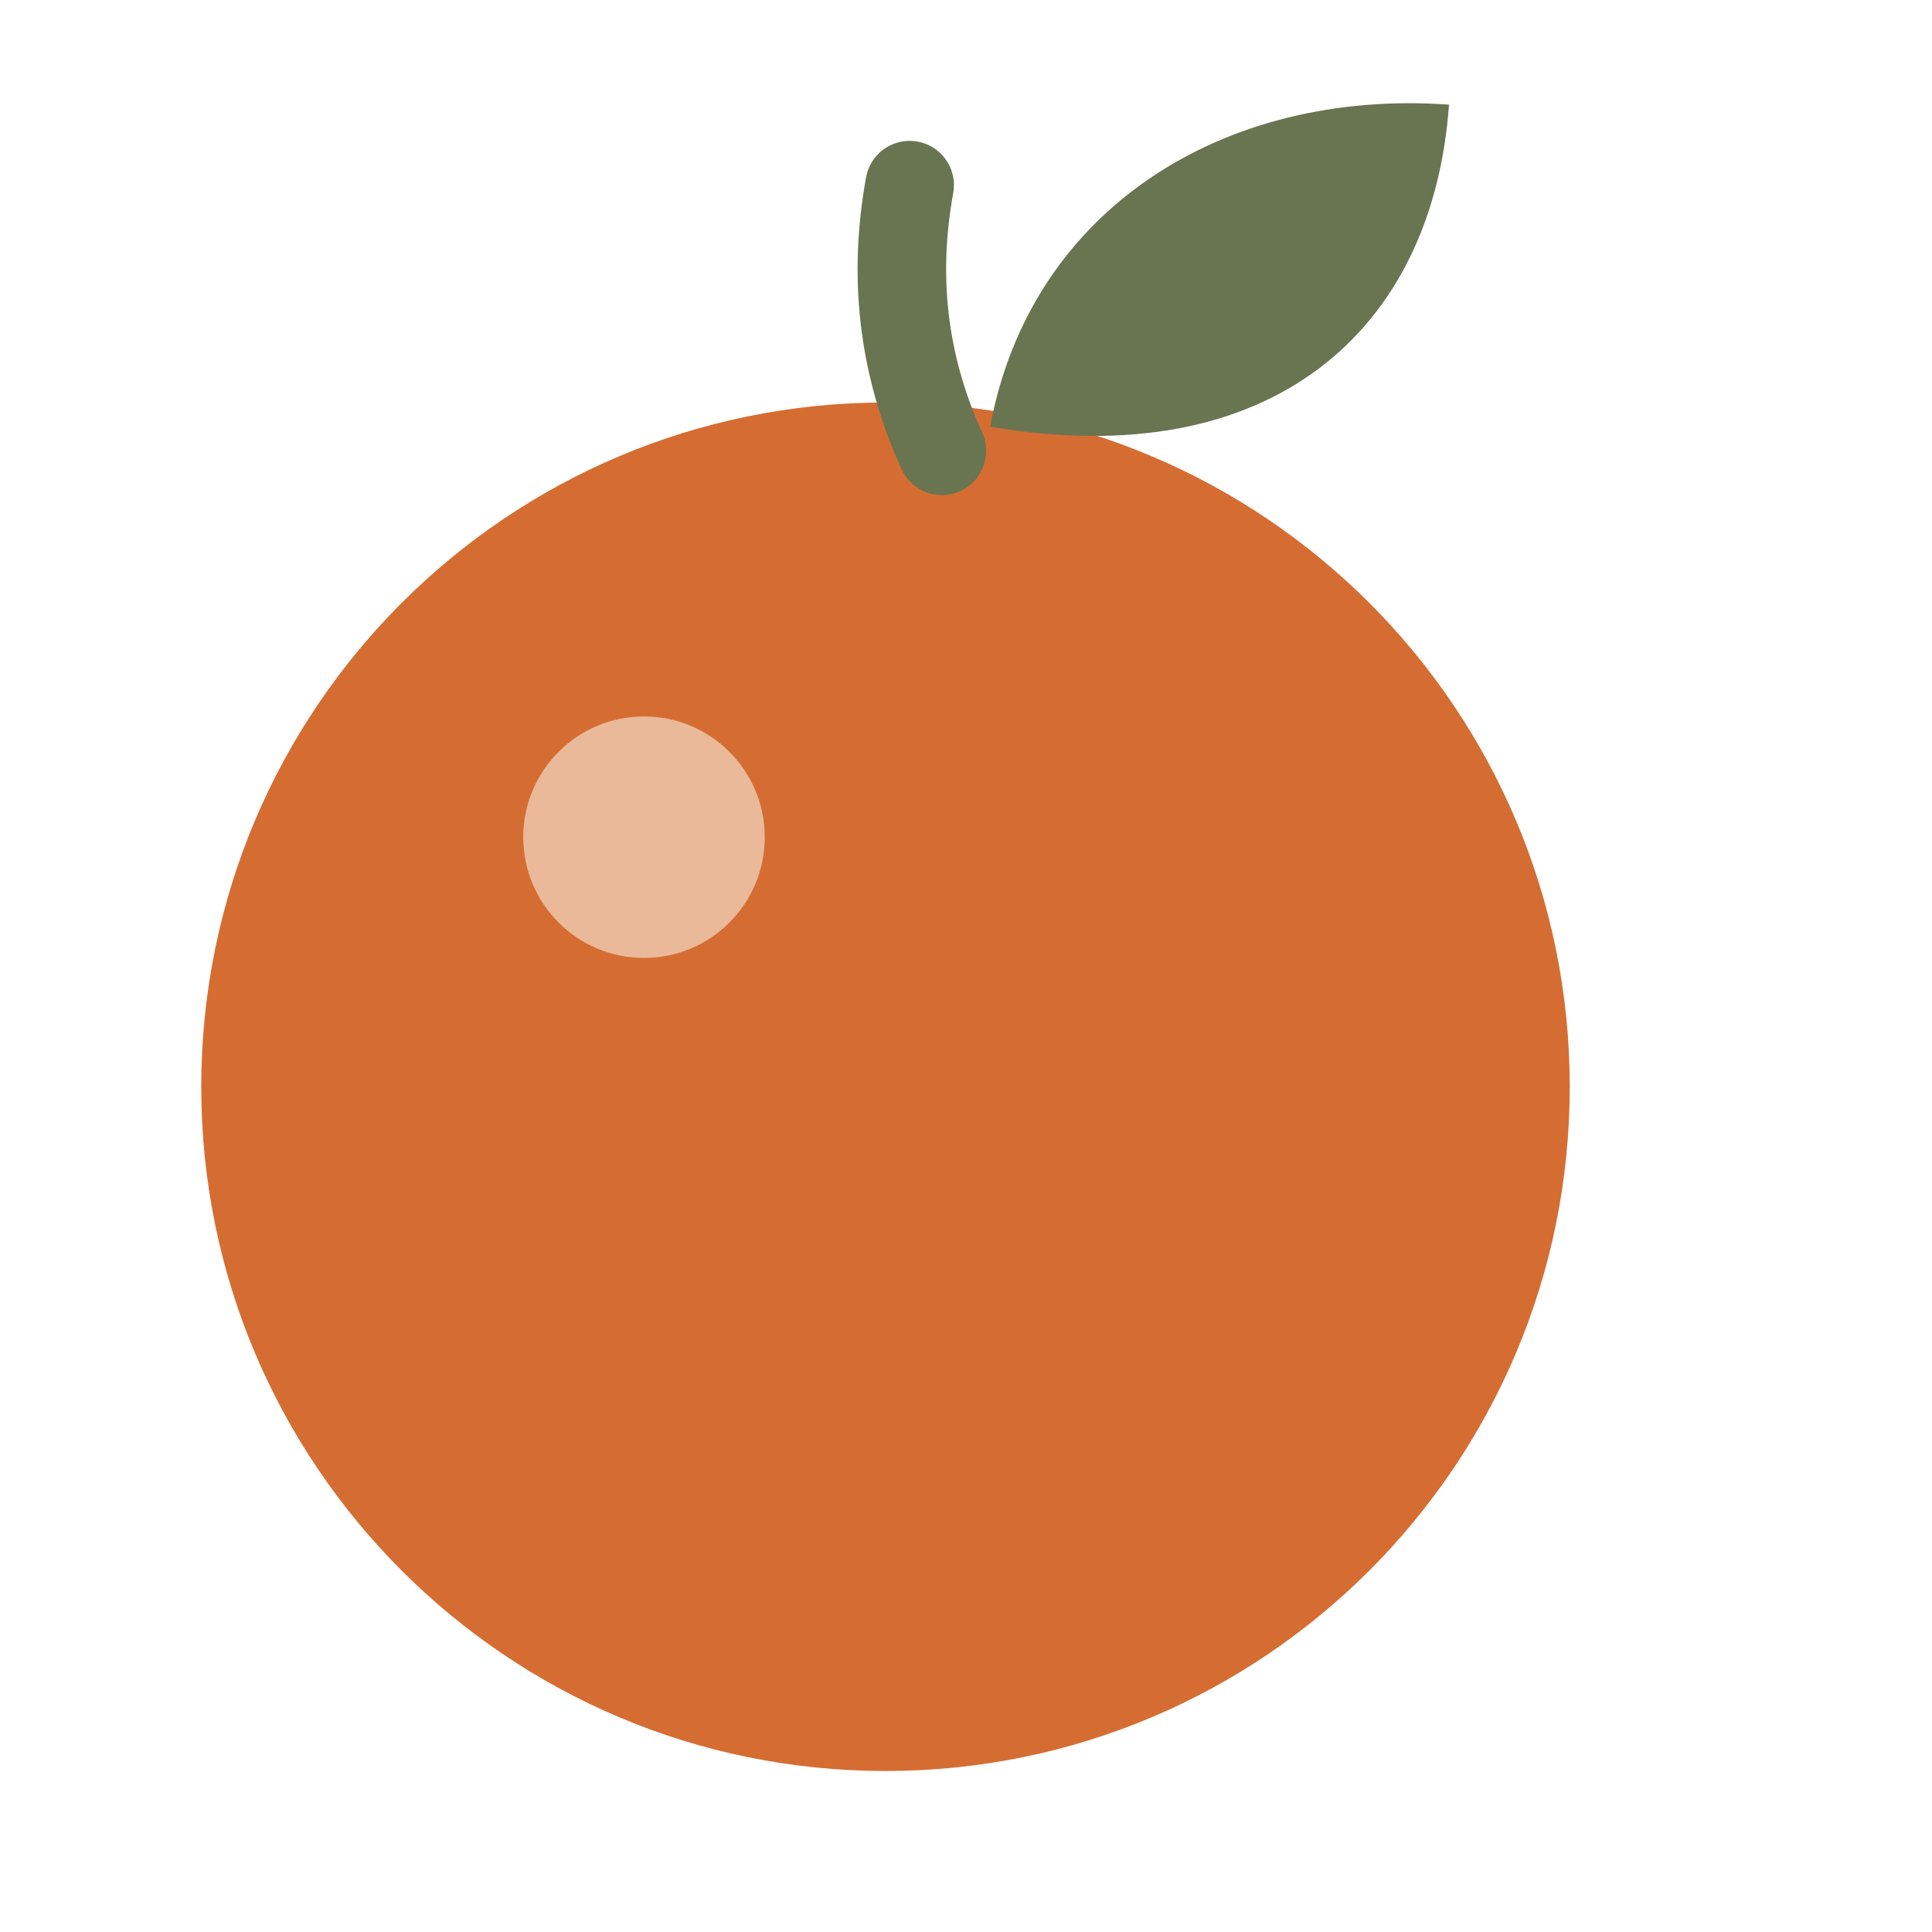
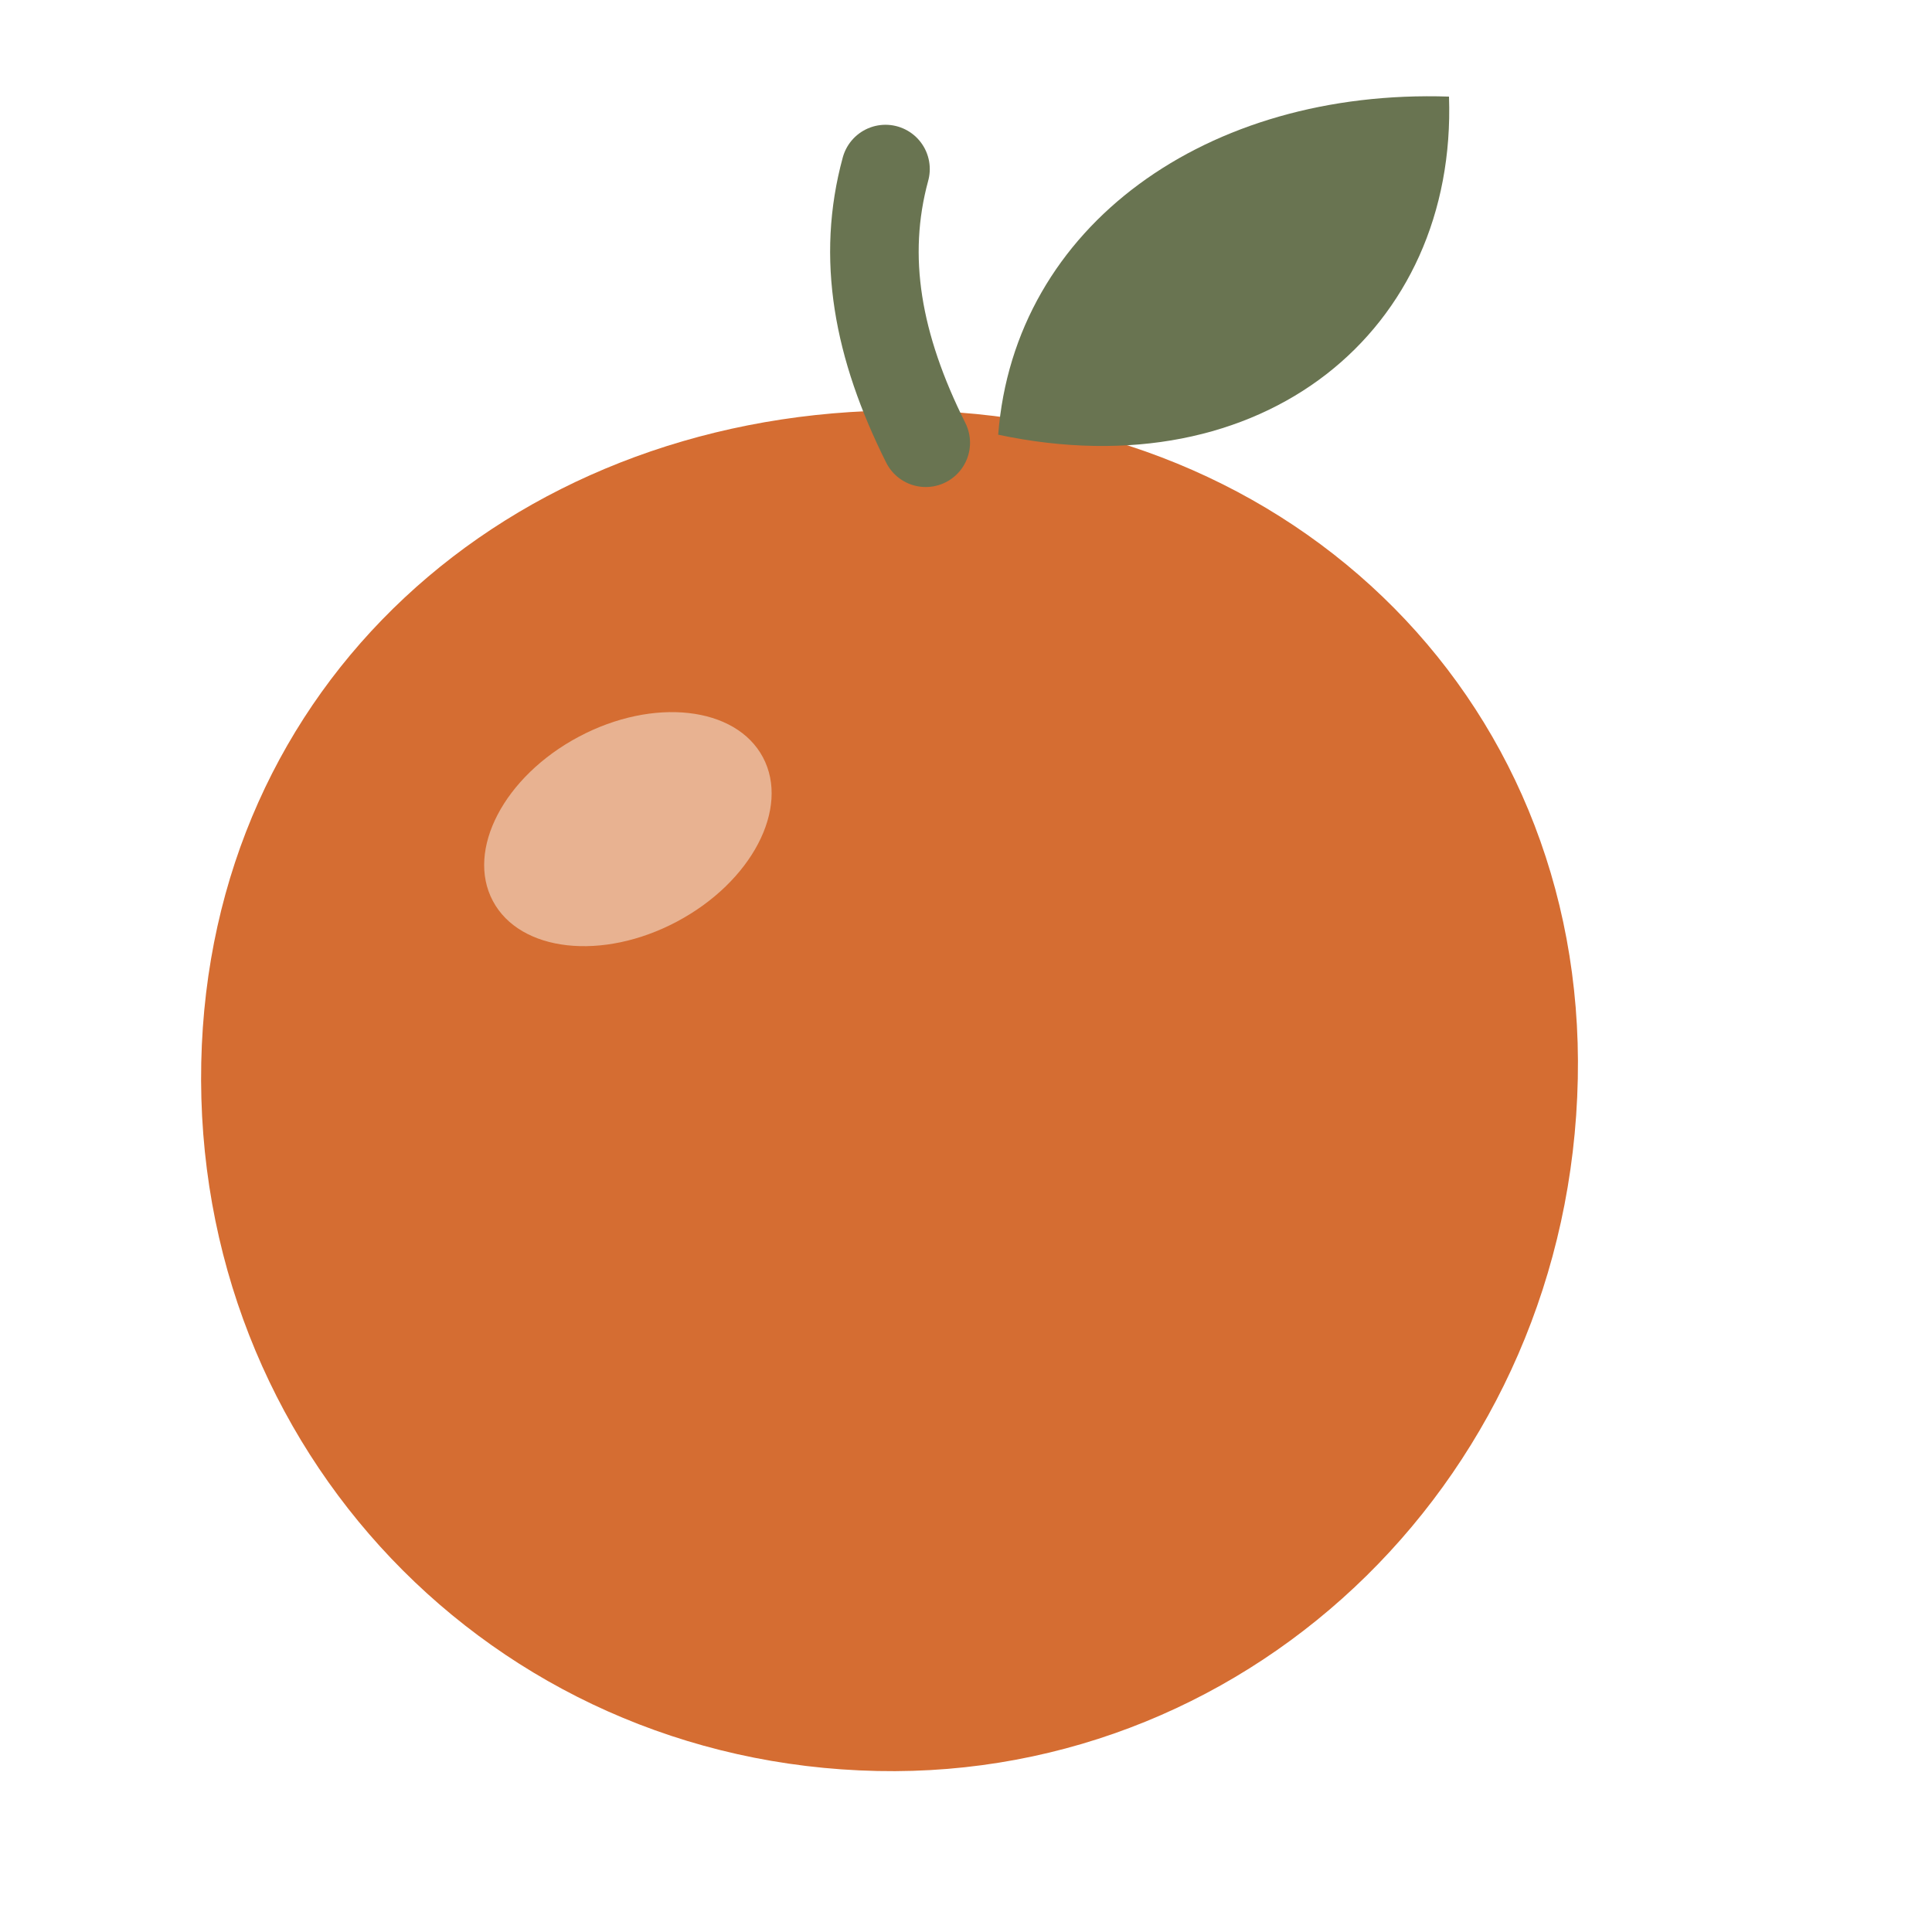
<svg xmlns="http://www.w3.org/2000/svg" viewBox="0 0 24 24">
-   <circle cx="11" cy="13.5" r="8.5" fill="#d56d32" />
-   <path d="M12.3 5.3c.5-2.7 2.9-4.2 5.7-4-.2 2.8-2.2 4.6-5.7 4z" fill="#697451" />
-   <path d="M11.7 5.6c-.5-1.1-.6-2.2-.4-3.3" stroke="#697451" stroke-width="1.1" stroke-linecap="round" fill="none" />
-   <circle cx="8" cy="10.4" r="1.5" fill="#fbf7ef" opacity=".55" />
+   <path d="M11 5.1c4.9-.1 8.7 3.5 8.6 8.3-.1 4.9-4 8.7-8.7 8.6-4.8-.1-8.5-4-8.4-8.8.1-4.7 3.8-8 8.5-8.1z" fill="#d56d32" />
+   <path d="M12.4 5.4c.2-2.6 2.6-4.3 5.6-4.2.1 2.9-2.3 4.9-5.6 4.2z" fill="#697451" />
+   <path d="M11.5 5.5c-.6-1.2-.8-2.3-.5-3.4" stroke="#697451" stroke-width="1.1" stroke-linecap="round" fill="none" />
+   <ellipse cx="7.8" cy="10.3" rx="1.9" ry="1.3" transform="rotate(-28 7.8 10.3)" fill="#fbf7ef" opacity=".5" />
</svg>
